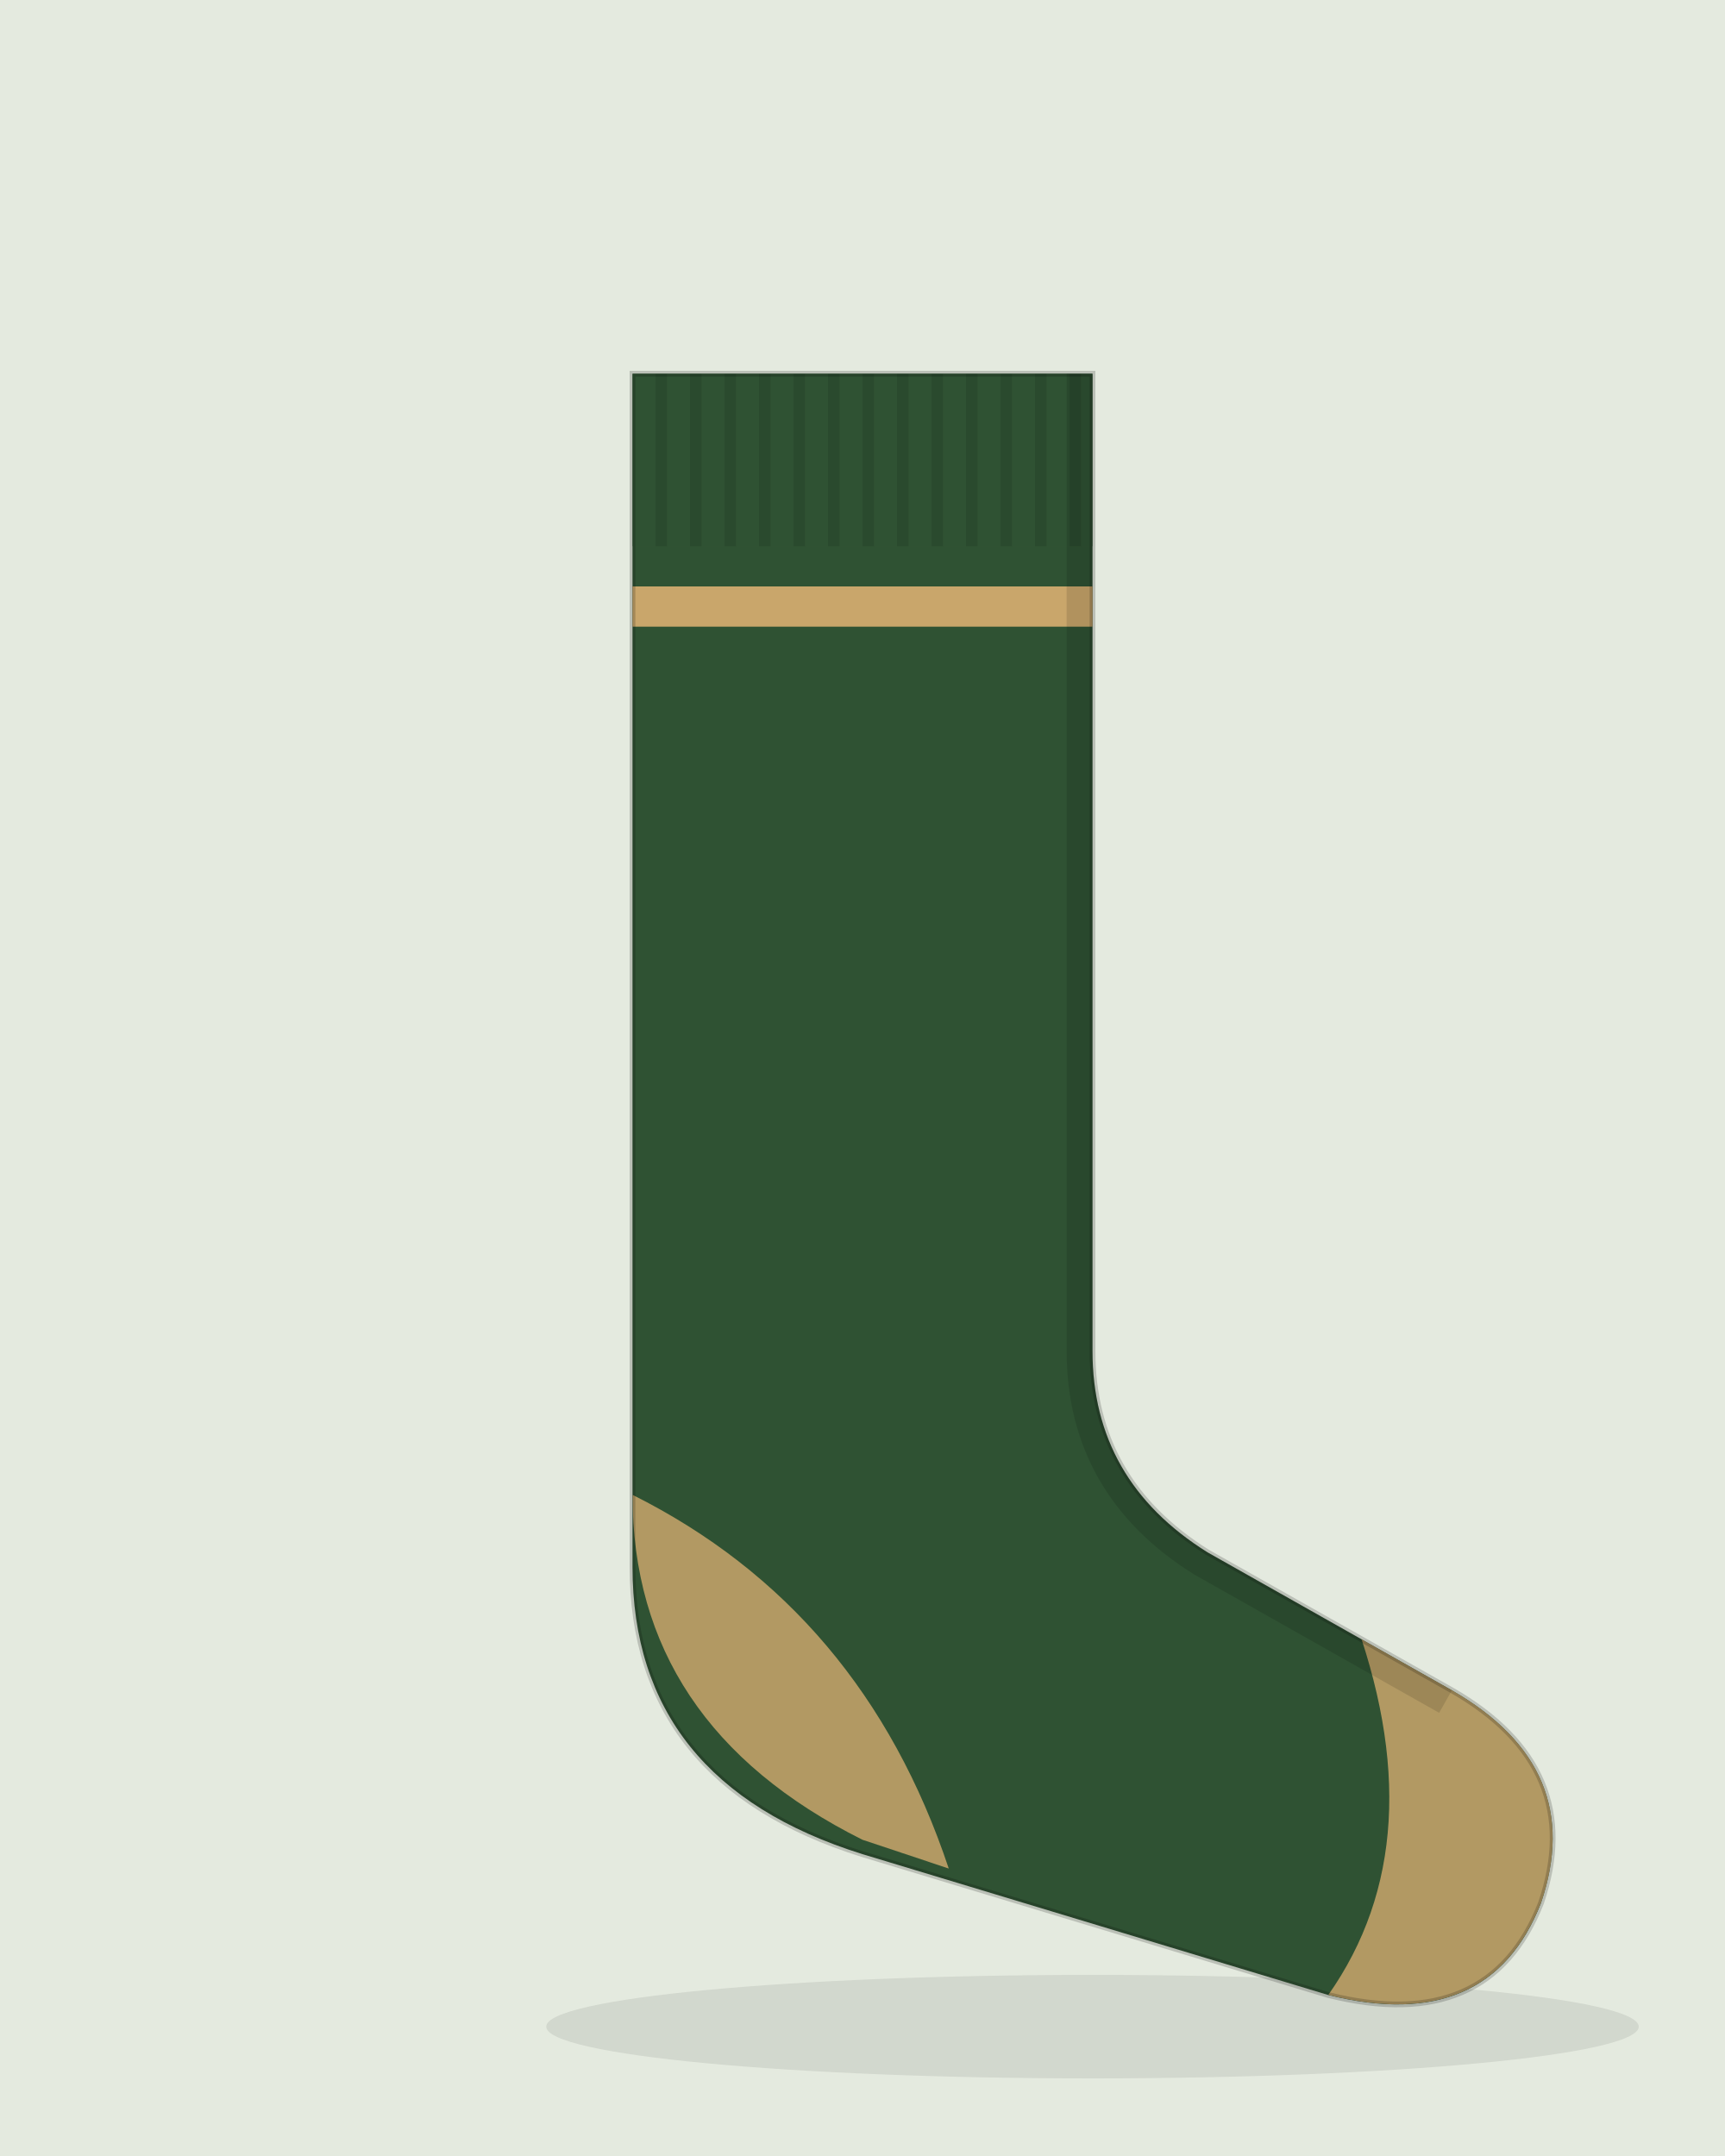
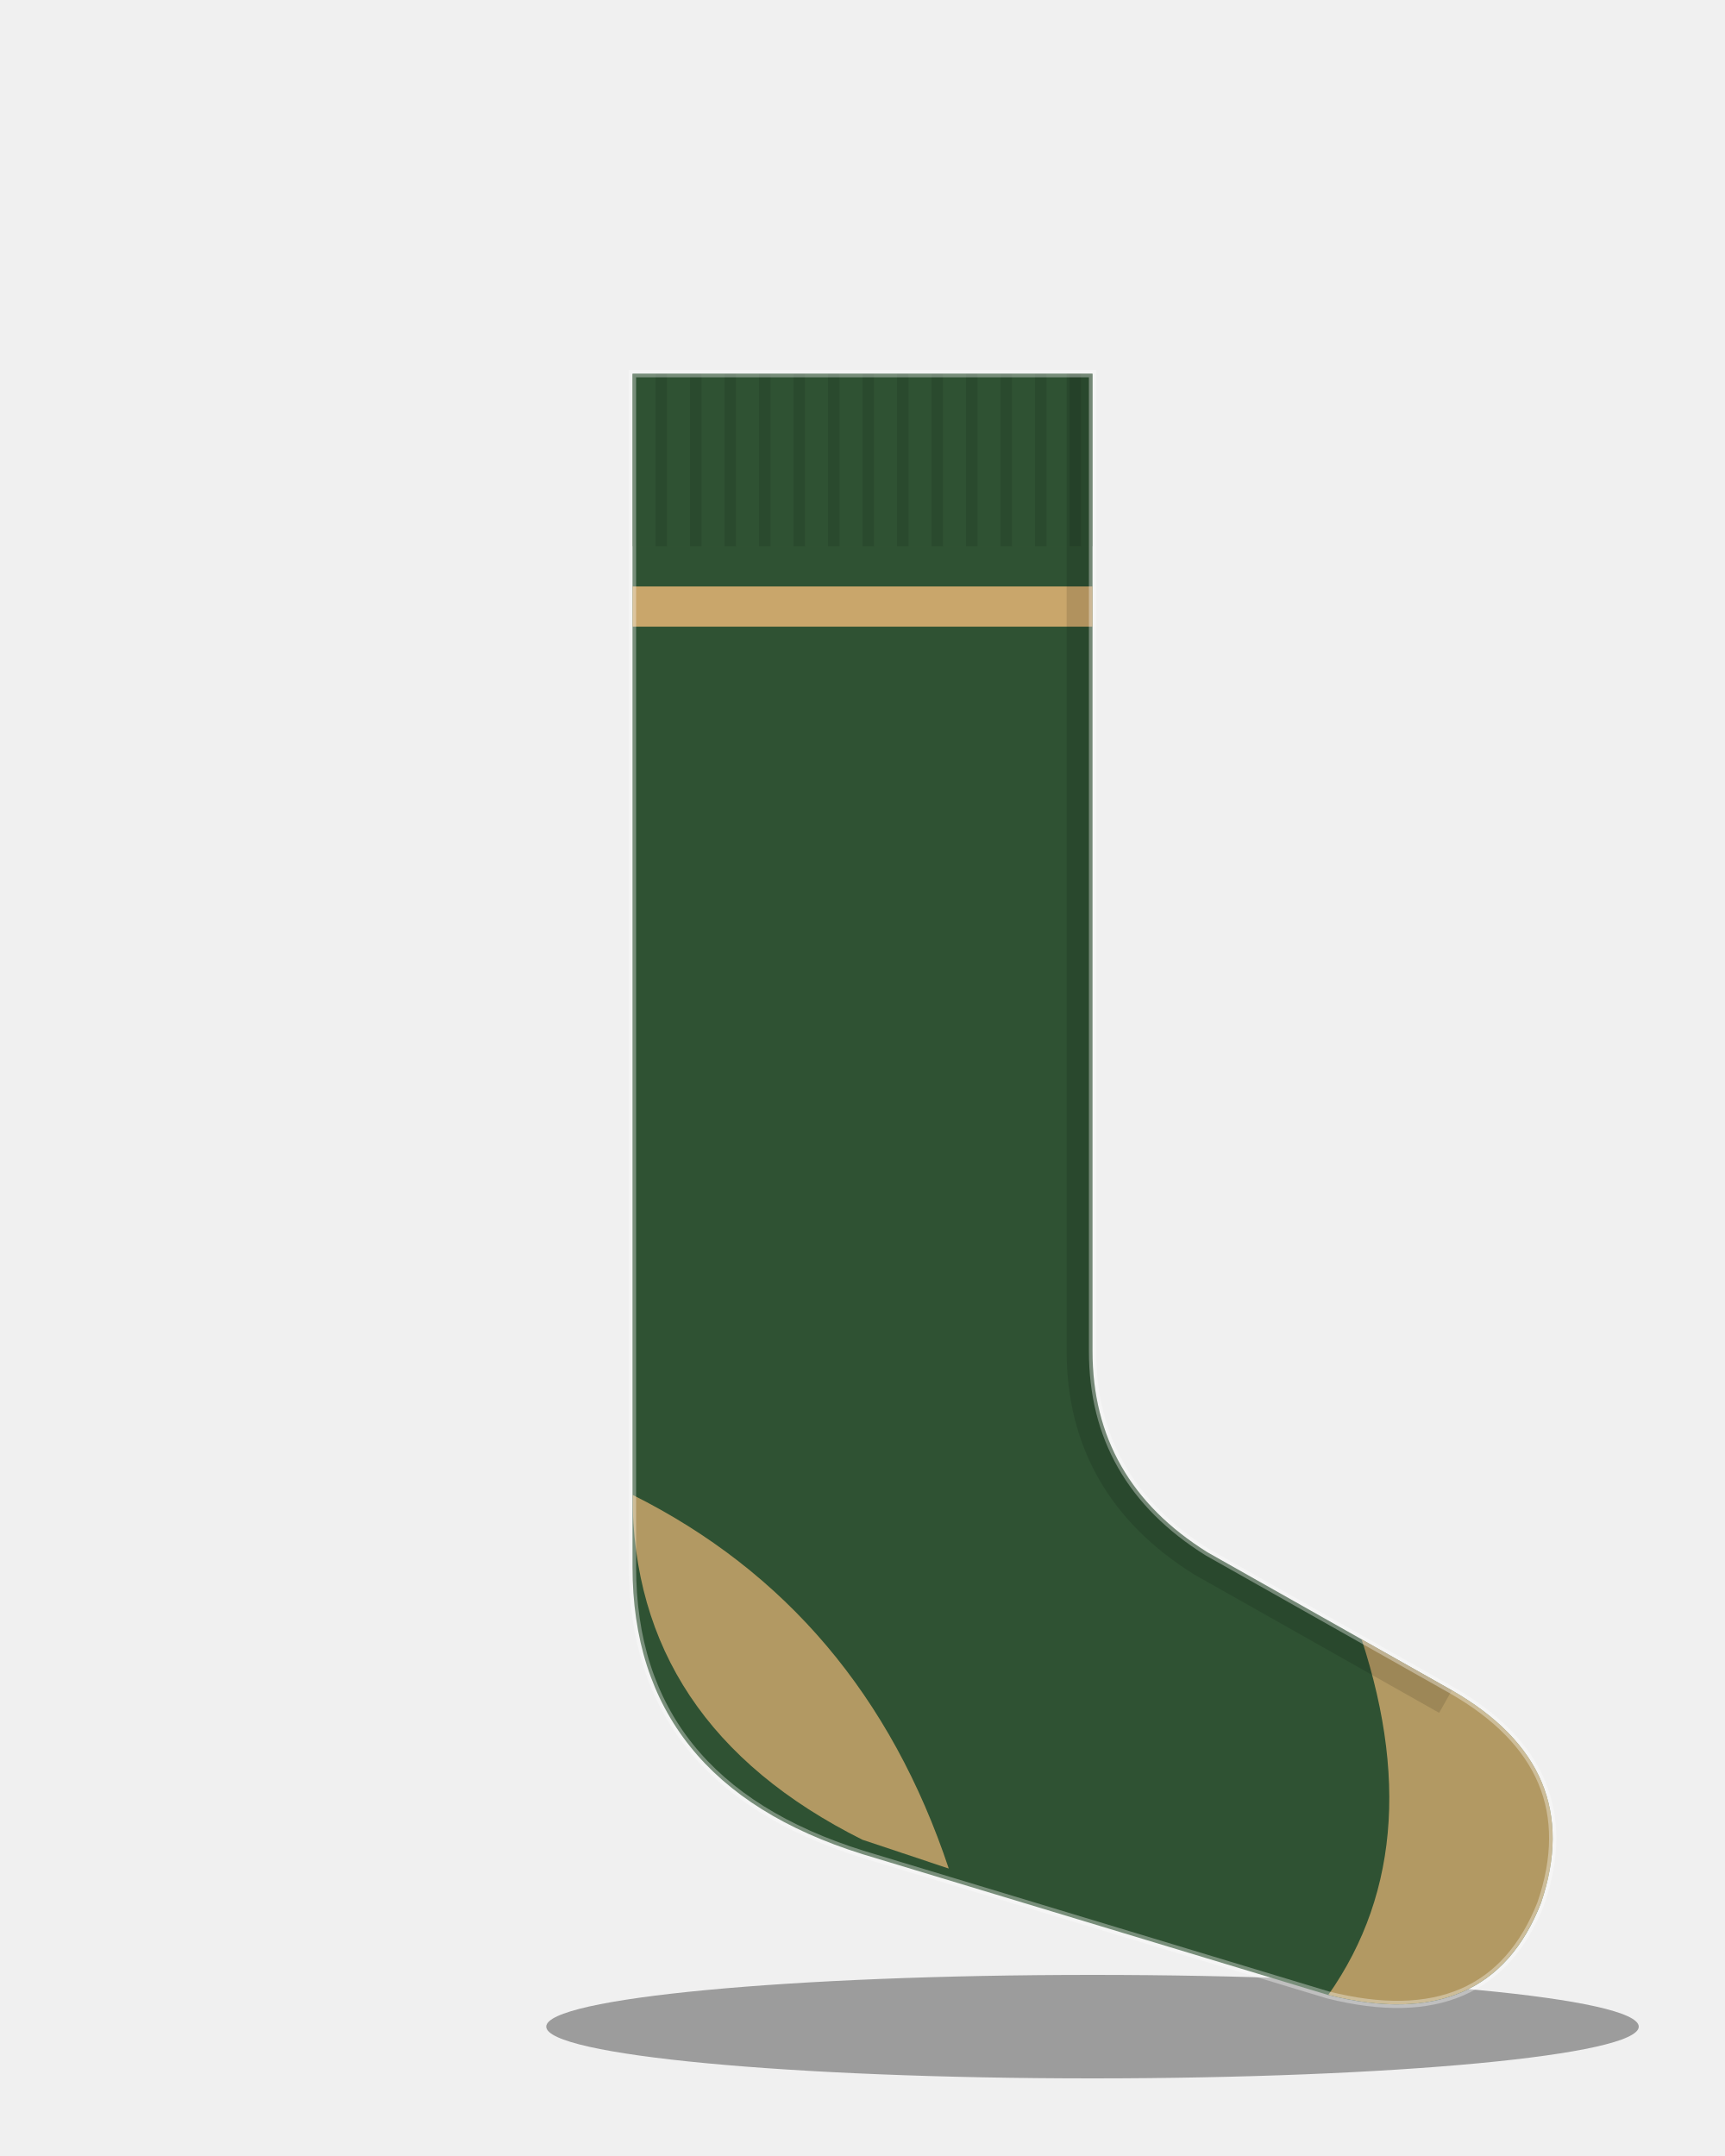
<svg xmlns="http://www.w3.org/2000/svg" viewBox="0 0 600 750" width="600" height="750">
-   <rect width="600" height="750" fill="#e4eadf" />
-   <ellipse cx="380" cy="705" rx="190" ry="18" fill="#000" opacity="0.08" />
+   <ellipse cx="380" cy="705" rx="190" ry="18" fill="#000" opacity="0.35" />
  <defs>
    <pattern id="a-p" width="10" height="10" patternUnits="userSpaceOnUse">
      <rect width="10" height="10" fill="#2f5233" />
    </pattern>
    <clipPath id="a-clip">
      <path d="M220 130 L380 130 L380 470 Q380 515 420 540 L505 588 Q552 615 536 662 Q518 708 462 694 L300 645 Q220 620 220 545 Z" />
    </clipPath>
  </defs>
  <g>
    <path d="M220 130 L380 130 L380 470 Q380 515 420 540 L505 588 Q552 615 536 662 Q518 708 462 694 L300 645 Q220 620 220 545 Z" fill="#2f5233" />
    <g clip-path="url(#a-clip)">
      <rect x="220" y="130" width="160" height="60" fill="#2f5233" opacity="0.92" />
      <rect x="228" y="130" width="4" height="60" fill="#000" opacity="0.10" />
      <rect x="240" y="130" width="4" height="60" fill="#000" opacity="0.10" />
      <rect x="252" y="130" width="4" height="60" fill="#000" opacity="0.10" />
      <rect x="264" y="130" width="4" height="60" fill="#000" opacity="0.10" />
      <rect x="276" y="130" width="4" height="60" fill="#000" opacity="0.10" />
      <rect x="288" y="130" width="4" height="60" fill="#000" opacity="0.10" />
      <rect x="300" y="130" width="4" height="60" fill="#000" opacity="0.10" />
      <rect x="312" y="130" width="4" height="60" fill="#000" opacity="0.10" />
      <rect x="324" y="130" width="4" height="60" fill="#000" opacity="0.10" />
      <rect x="336" y="130" width="4" height="60" fill="#000" opacity="0.10" />
      <rect x="348" y="130" width="4" height="60" fill="#000" opacity="0.10" />
      <rect x="360" y="130" width="4" height="60" fill="#000" opacity="0.10" />
      <rect x="372" y="130" width="4" height="60" fill="#000" opacity="0.10" />
      <rect x="220" y="204" width="160" height="14" fill="#c9a66b" />
      <path d="M220 520 Q220 600 300 640 L330 650 Q300 560 220 520 Z" fill="#c9a66b" opacity="0.85" />
      <path d="M470 560 Q560 600 536 662 Q518 708 462 694 Q500 640 470 560 Z" fill="#c9a66b" opacity="0.85" />
      <path d="M380 130 L380 470 Q380 515 420 540 L505 588" fill="none" stroke="#000" stroke-opacity="0.12" stroke-width="18" />
    </g>
-     <path d="M220 130 L380 130 L380 470 Q380 515 420 540 L505 588 Q552 615 536 662 Q518 708 462 694 L300 645 Q220 620 220 545 Z" fill="none" stroke="#000" stroke-opacity="0.18" stroke-width="2" />
+     <path d="M220 130 L380 130 L380 470 Q380 515 420 540 L505 588 Q552 615 536 662 Q518 708 462 694 L300 645 Q220 620 220 545 Z" fill="none" stroke="#fff" stroke-opacity="0.35" stroke-width="2.5" />
  </g>
</svg>
